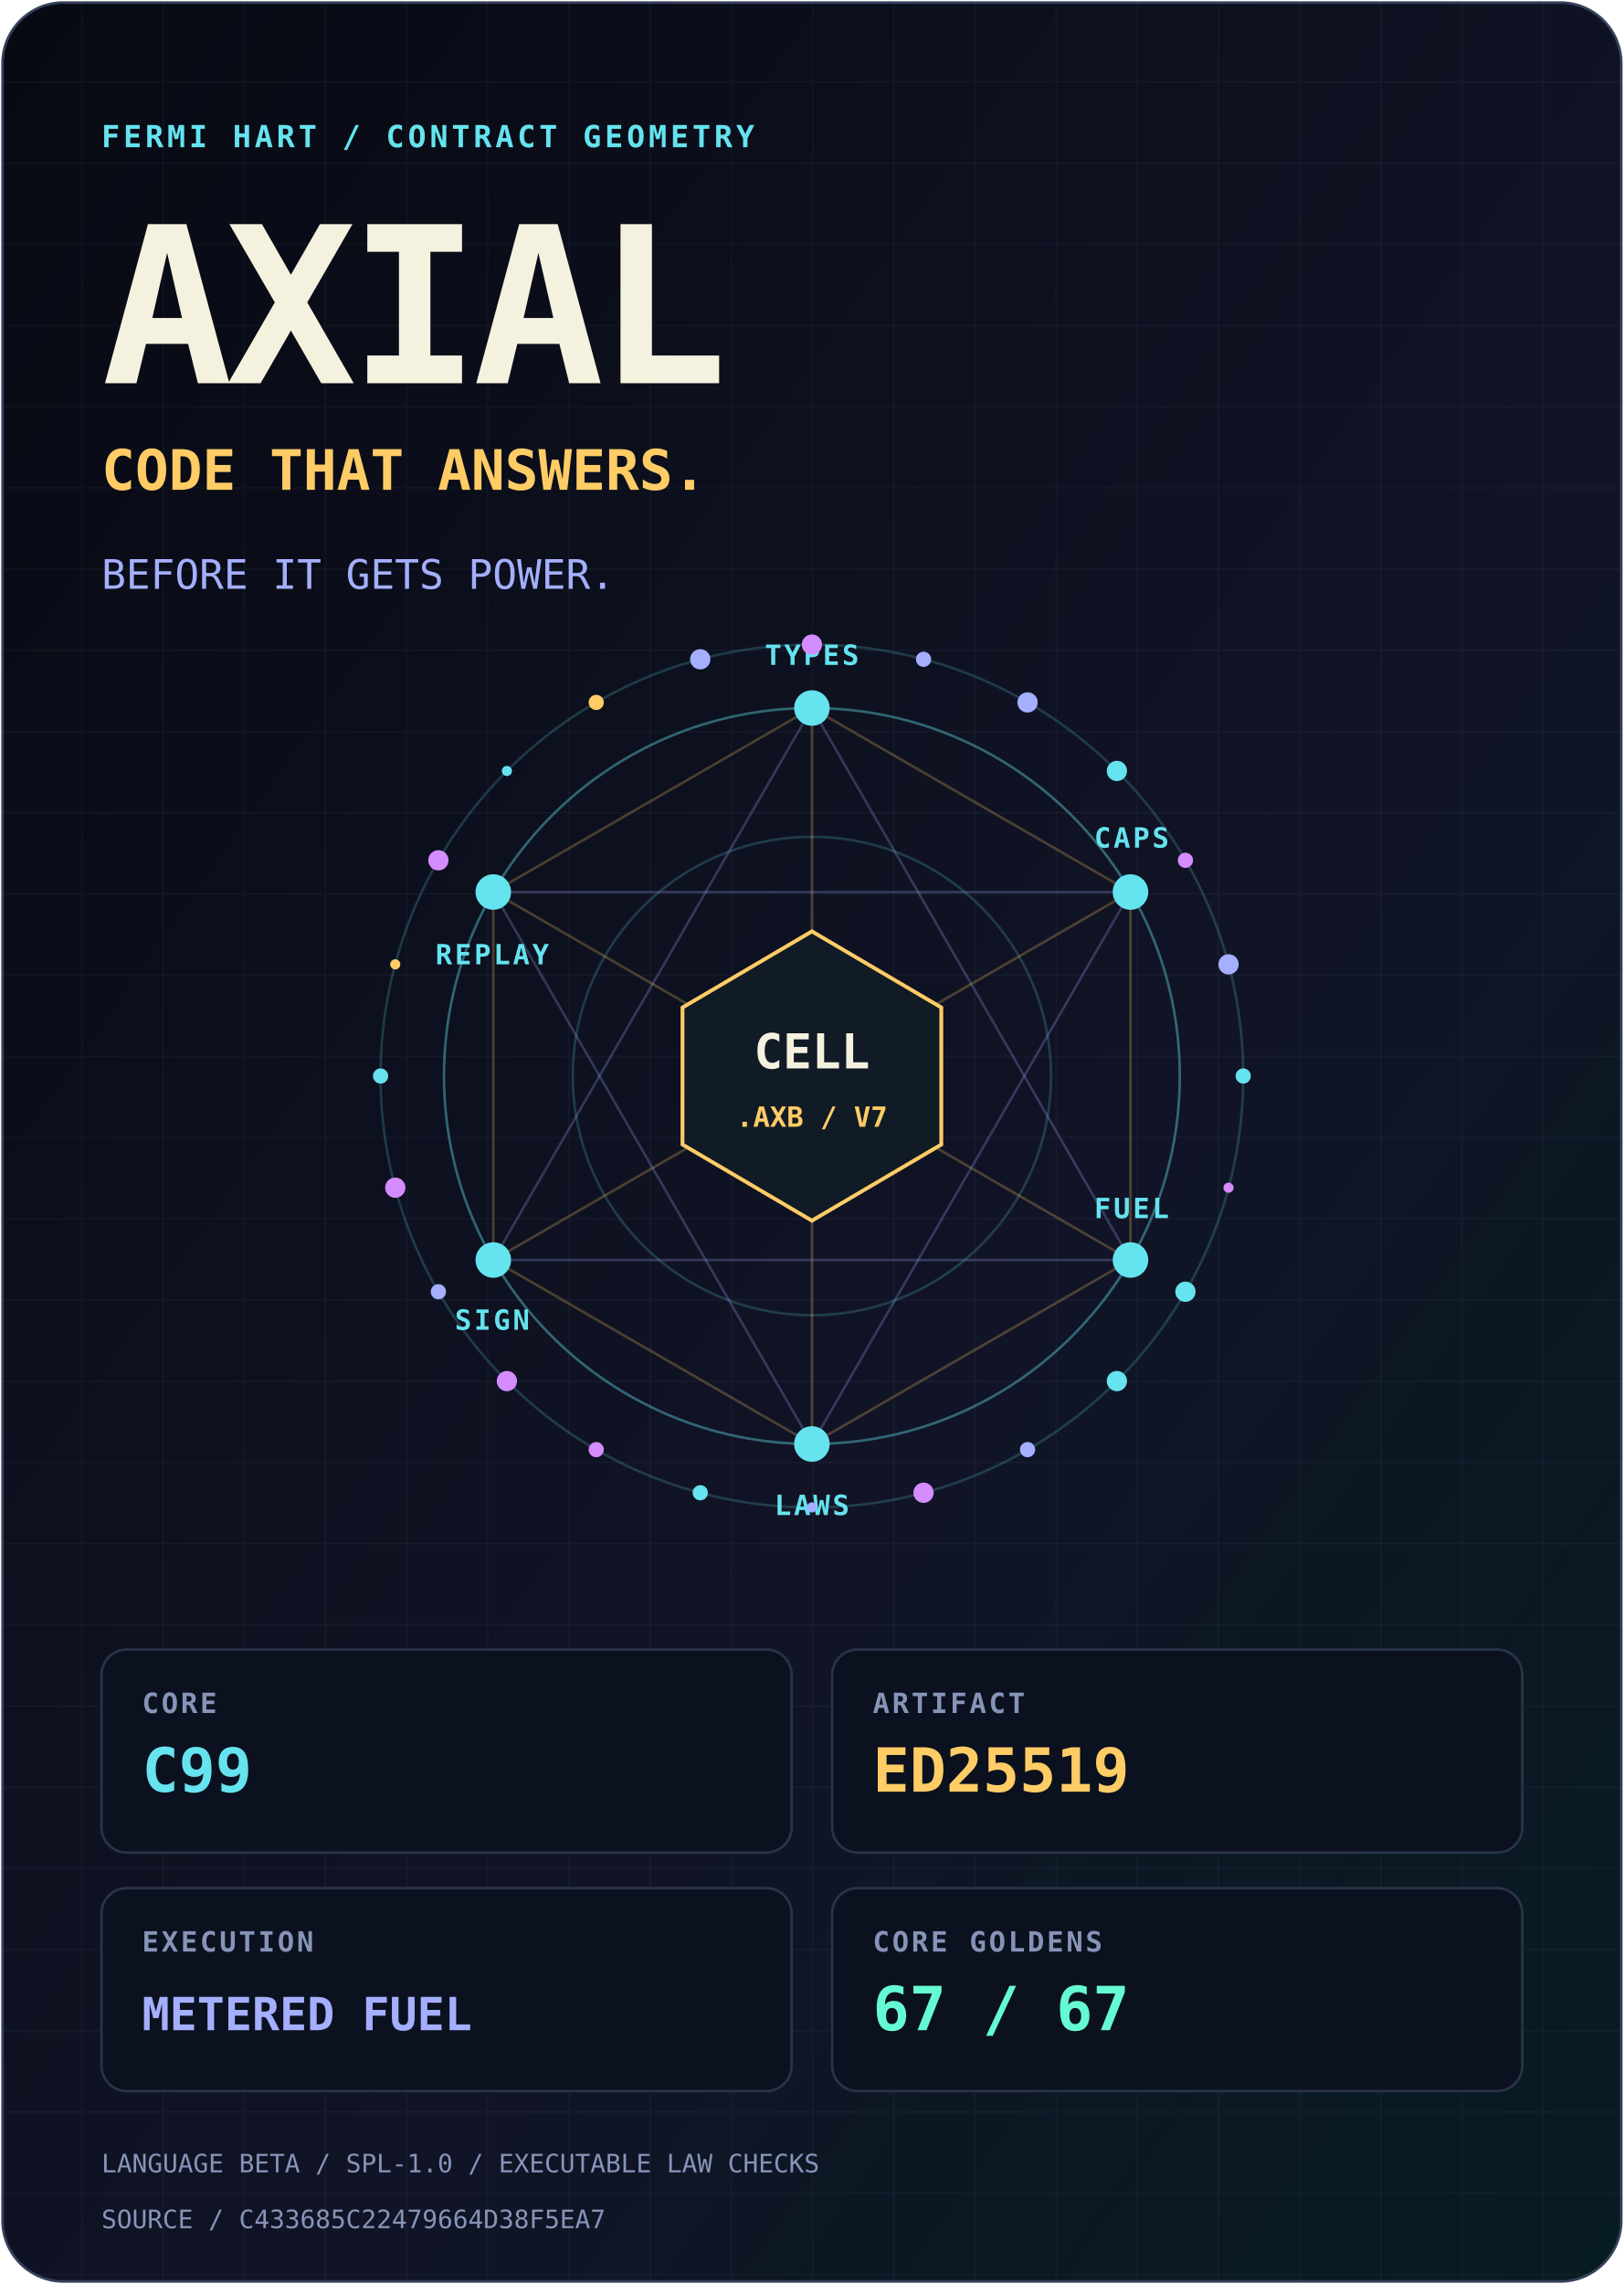
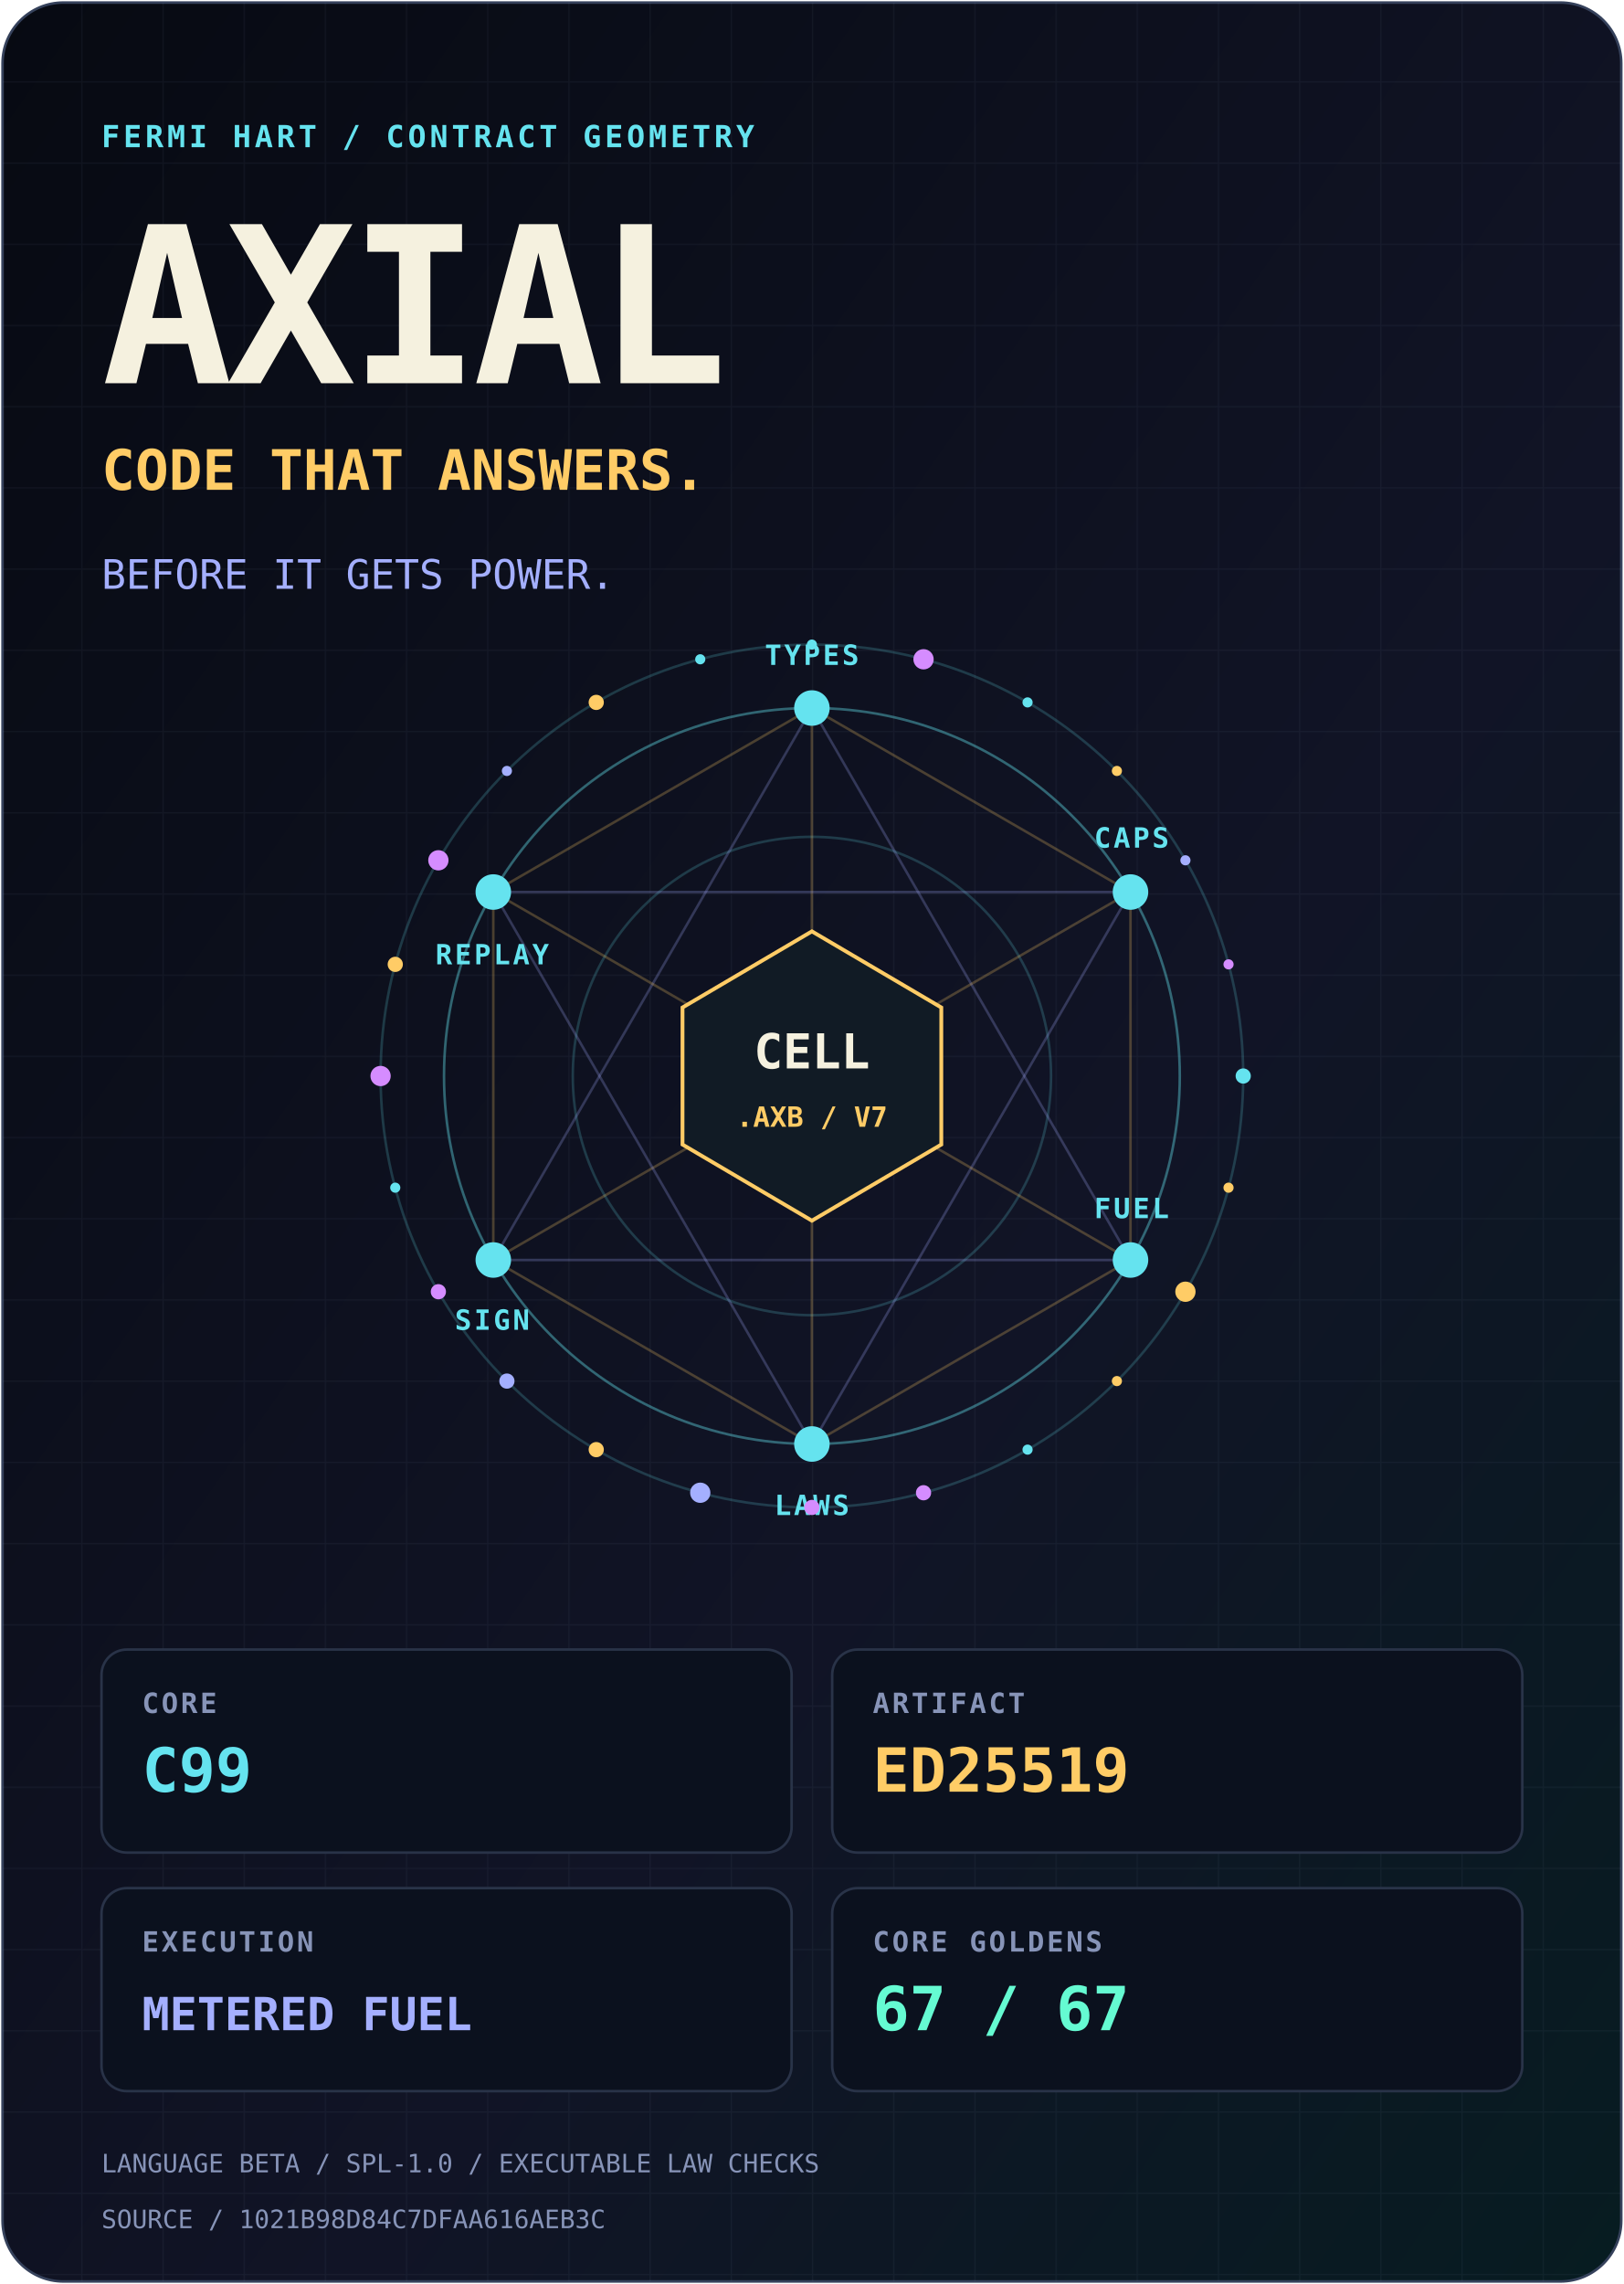
<svg xmlns="http://www.w3.org/2000/svg" viewBox="0 0 640 900" width="640" height="900" role="img" aria-labelledby="title desc">
  <defs>
    <linearGradient id="bg" x2="1" y2="1">
      <stop stop-color="#070a12" />
      <stop offset=".6" stop-color="#111426" />
      <stop offset="1" stop-color="#071c21" />
    </linearGradient>
    <pattern id="grid" width="32" height="32" patternUnits="userSpaceOnUse">
      <path d="M32 0H0V32" fill="none" stroke="#8794b8" stroke-opacity=".07" />
    </pattern>
  </defs>
  <rect x="1" y="1" width="638" height="898" rx="24" fill="url(#bg)" stroke="#35415b" />
  <rect x="1" y="1" width="638" height="898" rx="24" fill="url(#grid)" />
  <text x="40" y="58" fill="#65e3ef" font-family="DejaVu Sans Mono,monospace" font-size="12" font-weight="700" text-anchor="start" letter-spacing="1.4">FERMI HART / CONTRACT GEOMETRY</text>
  <text x="40" y="151" fill="#f5f1df" font-family="DejaVu Sans Mono,monospace" font-size="86" font-weight="700" text-anchor="start" letter-spacing="-3">AXIAL</text>
  <text x="40" y="193" fill="#ffcc66" font-family="DejaVu Sans Mono,monospace" font-size="22" font-weight="700" text-anchor="start" letter-spacing="0">CODE THAT ANSWERS.</text>
  <text x="40" y="232" fill="#a4afff" font-family="DejaVu Sans Mono,monospace" font-size="16" font-weight="400" text-anchor="start" letter-spacing="0">BEFORE IT GETS POWER.</text>
  <circle cx="320" cy="424" r="170" fill="none" stroke="#65e3ef" stroke-opacity=".2" />
  <circle cx="320" cy="424" r="145" fill="none" stroke="#65e3ef" stroke-opacity=".4" />
  <circle cx="320" cy="424" r="94.25" fill="none" stroke="#65e3ef" stroke-opacity=".2" />
  <path d="M320.00,279.00L445.57,351.50" fill="none" stroke="#ffcc66" stroke-opacity=".25" />
  <path d="M320.00,279.00L445.57,496.50" fill="none" stroke="#a4afff" stroke-opacity=".25" />
  <path d="M320.00,279.00L320.00,569.00" fill="none" stroke="#ffcc66" stroke-opacity=".25" />
  <path d="M320.00,279.00L194.43,496.50" fill="none" stroke="#a4afff" stroke-opacity=".25" />
  <path d="M320.00,279.00L194.43,351.50" fill="none" stroke="#ffcc66" stroke-opacity=".25" />
  <path d="M445.57,351.50L445.57,496.50" fill="none" stroke="#ffcc66" stroke-opacity=".25" />
  <path d="M445.57,351.50L320.00,569.00" fill="none" stroke="#a4afff" stroke-opacity=".25" />
  <path d="M445.57,351.50L194.43,496.50" fill="none" stroke="#ffcc66" stroke-opacity=".25" />
  <path d="M445.57,351.50L194.43,351.50" fill="none" stroke="#a4afff" stroke-opacity=".25" />
  <path d="M445.57,496.50L320.00,569.00" fill="none" stroke="#ffcc66" stroke-opacity=".25" />
  <path d="M445.57,496.50L194.43,496.50" fill="none" stroke="#a4afff" stroke-opacity=".25" />
  <path d="M445.57,496.50L194.43,351.50" fill="none" stroke="#ffcc66" stroke-opacity=".25" />
  <path d="M320.00,569.00L194.43,496.50" fill="none" stroke="#ffcc66" stroke-opacity=".25" />
  <path d="M320.00,569.00L194.43,351.50" fill="none" stroke="#a4afff" stroke-opacity=".25" />
  <path d="M194.43,496.50L194.43,351.50" fill="none" stroke="#ffcc66" stroke-opacity=".25" />
  <circle cx="320.00" cy="279.00" r="7" fill="#65e3ef" />
  <text x="320" y="262" fill="#65e3ef" font-family="DejaVu Sans Mono,monospace" font-size="11" font-weight="700" text-anchor="middle" letter-spacing="1">TYPES</text>
  <circle cx="445.57" cy="351.50" r="7" fill="#65e3ef" />
  <text x="446" y="334" fill="#65e3ef" font-family="DejaVu Sans Mono,monospace" font-size="11" font-weight="700" text-anchor="middle" letter-spacing="1">CAPS</text>
  <circle cx="445.57" cy="496.50" r="7" fill="#65e3ef" />
  <text x="446" y="480" fill="#65e3ef" font-family="DejaVu Sans Mono,monospace" font-size="11" font-weight="700" text-anchor="middle" letter-spacing="1">FUEL</text>
  <circle cx="320.00" cy="569.00" r="7" fill="#65e3ef" />
  <text x="320" y="597" fill="#65e3ef" font-family="DejaVu Sans Mono,monospace" font-size="11" font-weight="700" text-anchor="middle" letter-spacing="1">LAWS</text>
  <circle cx="194.43" cy="496.50" r="7" fill="#65e3ef" />
  <text x="194" y="524" fill="#65e3ef" font-family="DejaVu Sans Mono,monospace" font-size="11" font-weight="700" text-anchor="middle" letter-spacing="1">SIGN</text>
  <circle cx="194.43" cy="351.50" r="7" fill="#65e3ef" />
  <text x="194" y="380" fill="#65e3ef" font-family="DejaVu Sans Mono,monospace" font-size="11" font-weight="700" text-anchor="middle" letter-spacing="1">REPLAY</text>
  <circle cx="490.00" cy="424.00" r="3" fill="#65e3ef" />
-   <circle cx="484.21" cy="468.00" r="2" fill="#d58cff" />
-   <circle cx="467.22" cy="509.00" r="4" fill="#65e3ef" />
-   <circle cx="440.21" cy="544.21" r="4" fill="#65e3ef" />
-   <circle cx="405.00" cy="571.22" r="3" fill="#a4afff" />
-   <circle cx="364.00" cy="588.21" r="4" fill="#d58cff" />
-   <circle cx="320.00" cy="594.00" r="2" fill="#a4afff" />
-   <circle cx="276.00" cy="588.21" r="3" fill="#65e3ef" />
-   <circle cx="235.00" cy="571.22" r="3" fill="#d58cff" />
-   <circle cx="199.79" cy="544.21" r="4" fill="#d58cff" />
-   <circle cx="172.78" cy="509.00" r="3" fill="#a4afff" />
-   <circle cx="155.79" cy="468.00" r="4" fill="#d58cff" />
-   <circle cx="150.00" cy="424.00" r="3" fill="#65e3ef" />
-   <circle cx="155.79" cy="380.00" r="2" fill="#ffcc66" />
+   <circle cx="484.21" cy="468.00" r="2" fill="#ffcc66" />
+   <circle cx="467.22" cy="509.00" r="4" fill="#ffcc66" />
+   <circle cx="440.21" cy="544.21" r="2" fill="#ffcc66" />
+   <circle cx="405.00" cy="571.22" r="2" fill="#65e3ef" />
+   <circle cx="364.00" cy="588.21" r="3" fill="#d58cff" />
+   <circle cx="320.00" cy="594.00" r="3" fill="#d58cff" />
+   <circle cx="276.00" cy="588.21" r="4" fill="#a4afff" />
+   <circle cx="235.00" cy="571.22" r="3" fill="#ffcc66" />
+   <circle cx="199.79" cy="544.21" r="3" fill="#a4afff" />
+   <circle cx="172.78" cy="509.00" r="3" fill="#d58cff" />
+   <circle cx="155.79" cy="468.00" r="2" fill="#65e3ef" />
+   <circle cx="150.00" cy="424.00" r="4" fill="#d58cff" />
+   <circle cx="155.79" cy="380.00" r="3" fill="#ffcc66" />
  <circle cx="172.78" cy="339.00" r="4" fill="#d58cff" />
-   <circle cx="199.79" cy="303.79" r="2" fill="#65e3ef" />
+   <circle cx="199.79" cy="303.79" r="2" fill="#a4afff" />
  <circle cx="235.00" cy="276.78" r="3" fill="#ffcc66" />
-   <circle cx="276.00" cy="259.79" r="4" fill="#a4afff" />
-   <circle cx="320.00" cy="254.00" r="4" fill="#d58cff" />
-   <circle cx="364.00" cy="259.79" r="3" fill="#a4afff" />
-   <circle cx="405.00" cy="276.78" r="4" fill="#a4afff" />
-   <circle cx="440.21" cy="303.79" r="4" fill="#65e3ef" />
-   <circle cx="467.22" cy="339.00" r="3" fill="#d58cff" />
-   <circle cx="484.21" cy="380.00" r="4" fill="#a4afff" />
+   <circle cx="276.00" cy="259.79" r="2" fill="#65e3ef" />
+   <circle cx="320.00" cy="254.00" r="2" fill="#65e3ef" />
+   <circle cx="364.00" cy="259.79" r="4" fill="#d58cff" />
+   <circle cx="405.00" cy="276.78" r="2" fill="#65e3ef" />
+   <circle cx="440.21" cy="303.79" r="2" fill="#ffcc66" />
+   <circle cx="467.22" cy="339.00" r="2" fill="#a4afff" />
+   <circle cx="484.21" cy="380.00" r="2" fill="#d58cff" />
  <path d="M320,367L371,397V451L320,481L269,451V397Z" fill="#111b25" stroke="#ffcc66" stroke-width="1.5" />
  <text x="320" y="421" fill="#f5f1df" font-family="DejaVu Sans Mono,monospace" font-size="19" font-weight="700" text-anchor="middle" letter-spacing="0">CELL</text>
  <text x="320" y="444" fill="#ffcc66" font-family="DejaVu Sans Mono,monospace" font-size="11" font-weight="700" text-anchor="middle" letter-spacing="0">.AXB / V7</text>
  <rect x="40" y="650" width="272" height="80" rx="10" fill="#0b111e" stroke="#293348" />
  <text x="56" y="675" fill="#8794b8" font-family="DejaVu Sans Mono,monospace" font-size="11" font-weight="700" text-anchor="start" letter-spacing="1">CORE</text>
  <text x="56" y="706" fill="#65e3ef" font-family="DejaVu Sans Mono,monospace" font-size="24" font-weight="700" text-anchor="start" letter-spacing="0">C99</text>
  <rect x="328" y="650" width="272" height="80" rx="10" fill="#0b111e" stroke="#293348" />
  <text x="344" y="675" fill="#8794b8" font-family="DejaVu Sans Mono,monospace" font-size="11" font-weight="700" text-anchor="start" letter-spacing="1">ARTIFACT</text>
  <text x="344" y="706" fill="#ffcc66" font-family="DejaVu Sans Mono,monospace" font-size="24" font-weight="700" text-anchor="start" letter-spacing="0">ED25519</text>
  <rect x="40" y="744" width="272" height="80" rx="10" fill="#0b111e" stroke="#293348" />
  <text x="56" y="769" fill="#8794b8" font-family="DejaVu Sans Mono,monospace" font-size="11" font-weight="700" text-anchor="start" letter-spacing="1">EXECUTION</text>
  <text x="56" y="800" fill="#a4afff" font-family="DejaVu Sans Mono,monospace" font-size="18" font-weight="700" text-anchor="start" letter-spacing="0">METERED FUEL</text>
  <rect x="328" y="744" width="272" height="80" rx="10" fill="#0b111e" stroke="#293348" />
  <text x="344" y="769" fill="#8794b8" font-family="DejaVu Sans Mono,monospace" font-size="11" font-weight="700" text-anchor="start" letter-spacing="1">CORE GOLDENS</text>
  <text x="344" y="800" fill="#65fbd2" font-family="DejaVu Sans Mono,monospace" font-size="24" font-weight="700" text-anchor="start" letter-spacing="0">67 / 67</text>
  <text x="40" y="856" fill="#8794b8" font-family="DejaVu Sans Mono,monospace" font-size="10" font-weight="400" text-anchor="start" letter-spacing="0">LANGUAGE BETA / SPL-1.0 / EXECUTABLE LAW CHECKS</text>
-   <text x="40" y="878" fill="#8794b8" font-family="DejaVu Sans Mono,monospace" font-size="10" font-weight="400" text-anchor="start" letter-spacing="0">SOURCE / C433685C22479664D38F5EA7</text>
+   <text x="40" y="878" fill="#8794b8" font-family="DejaVu Sans Mono,monospace" font-size="10" font-weight="400" text-anchor="start" letter-spacing="0">SOURCE / 1021B98D84C7DFAA616AEB3C</text>
</svg>
